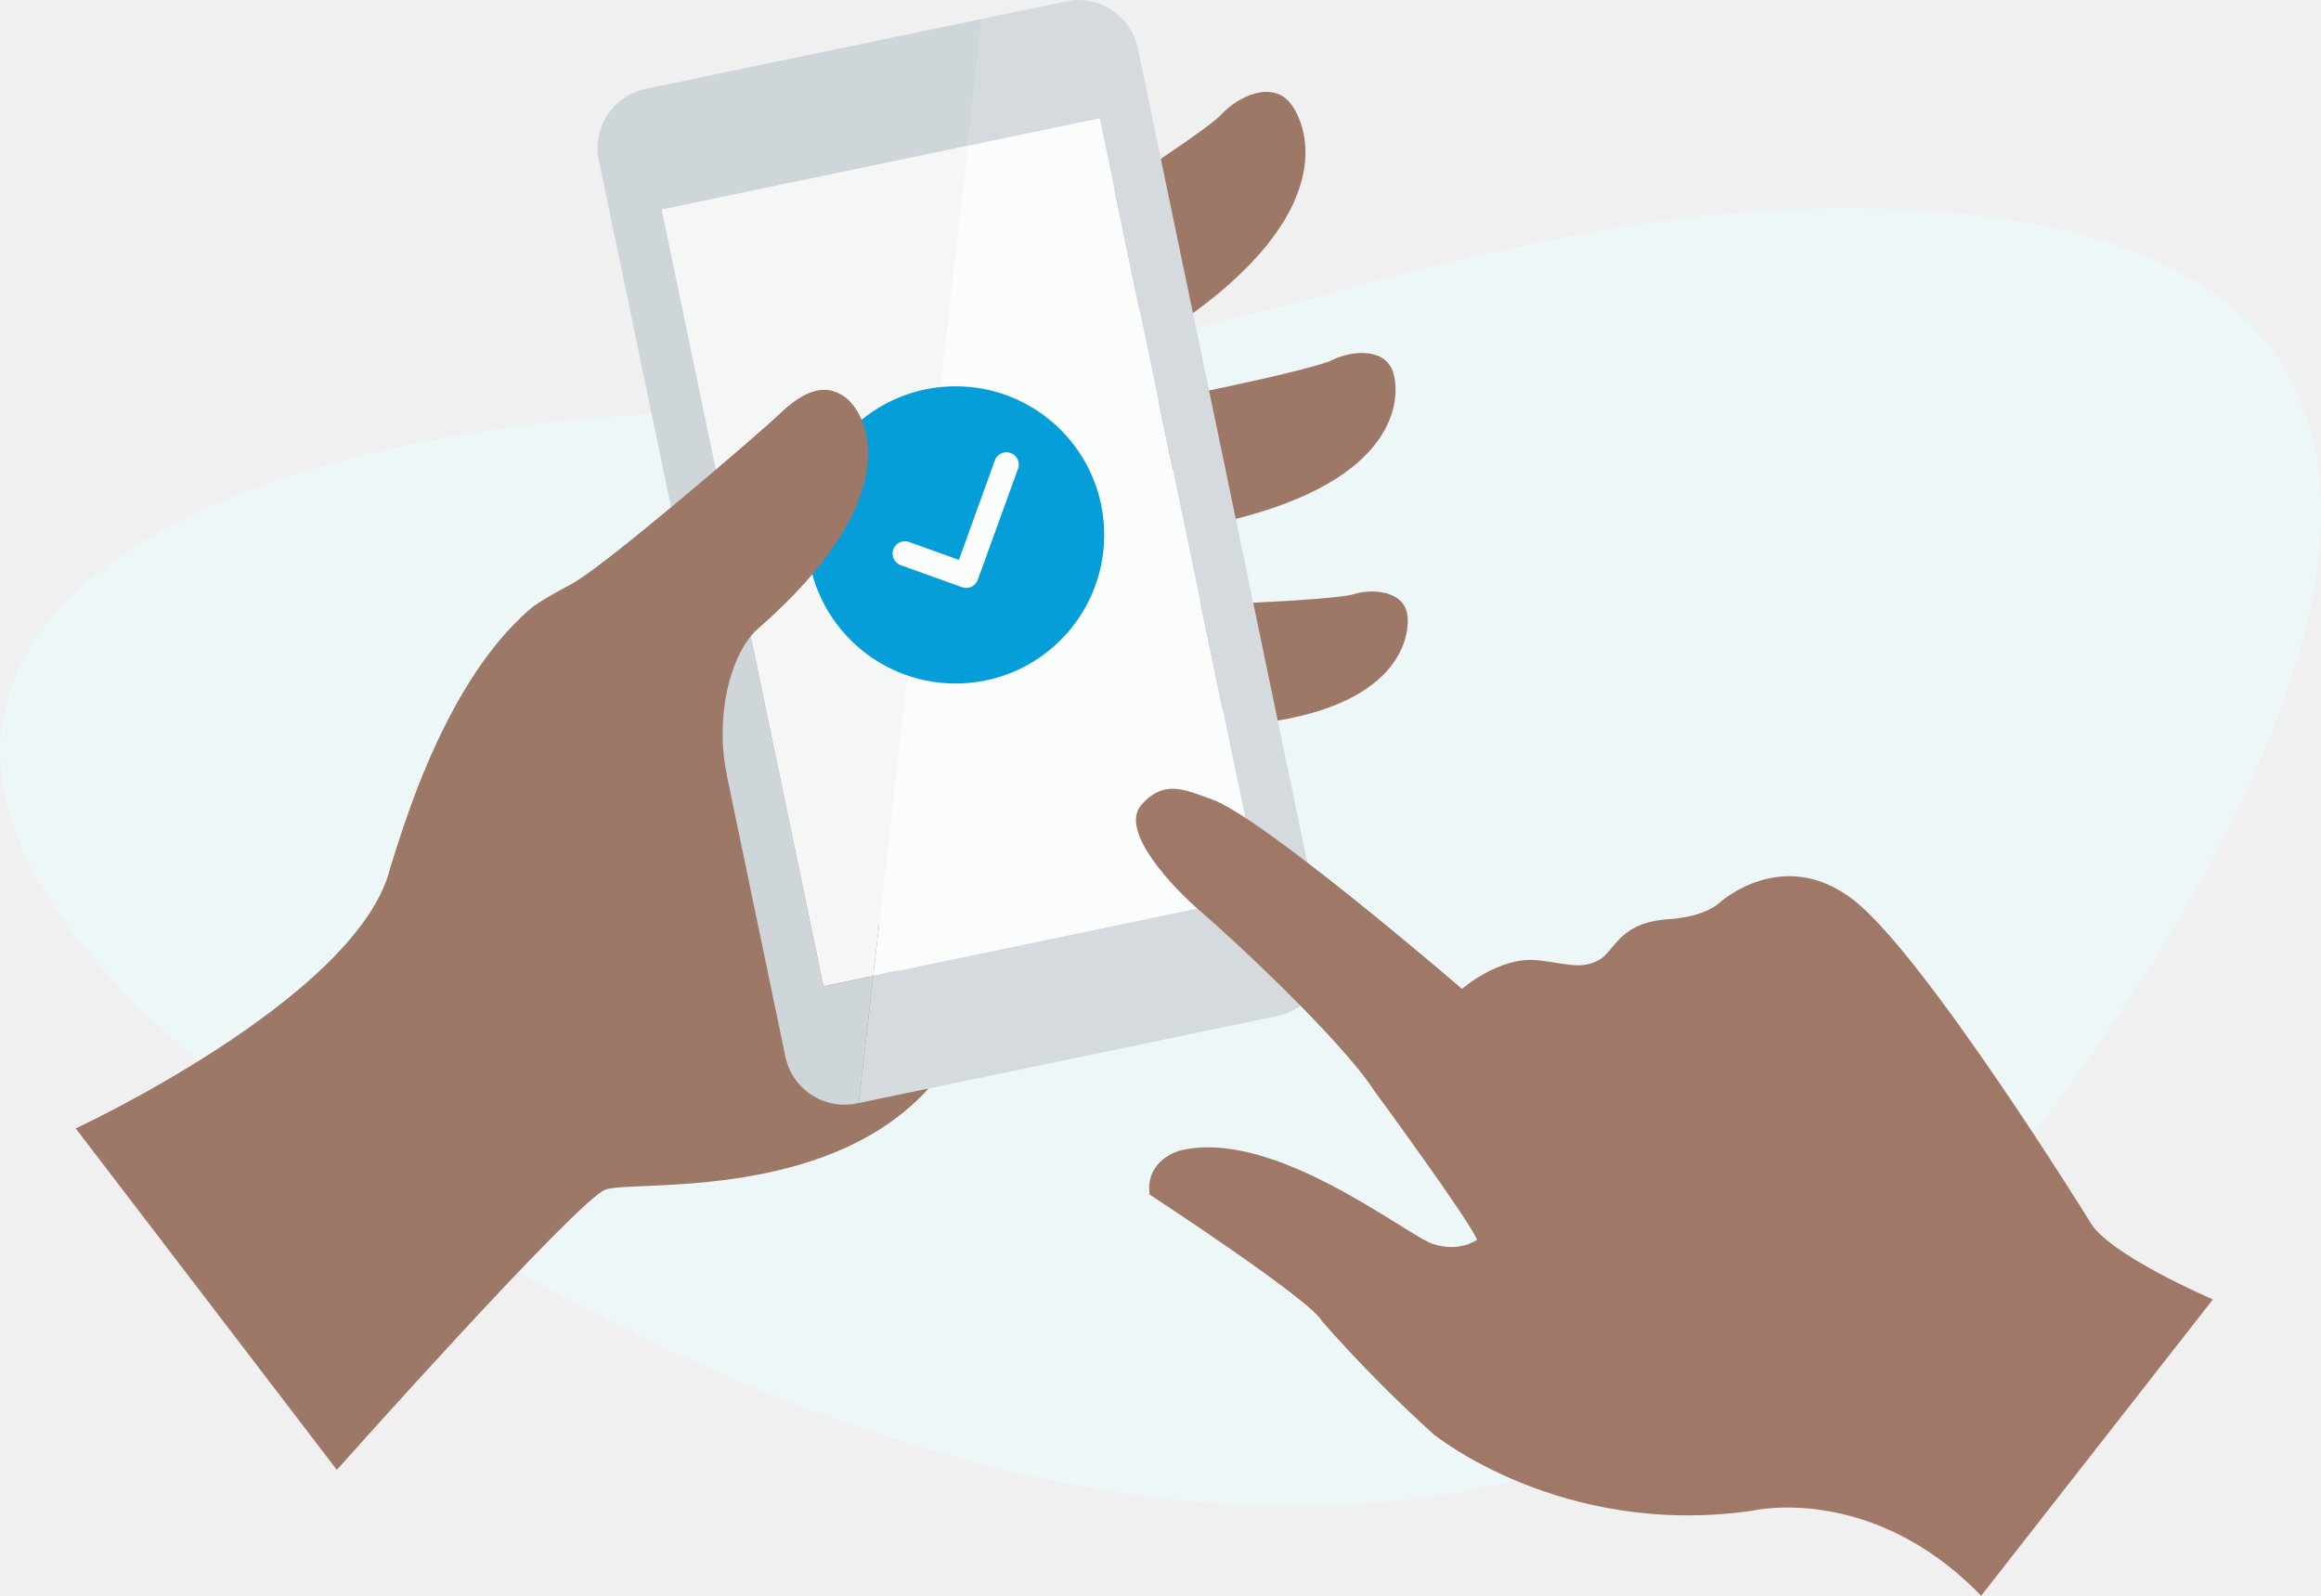
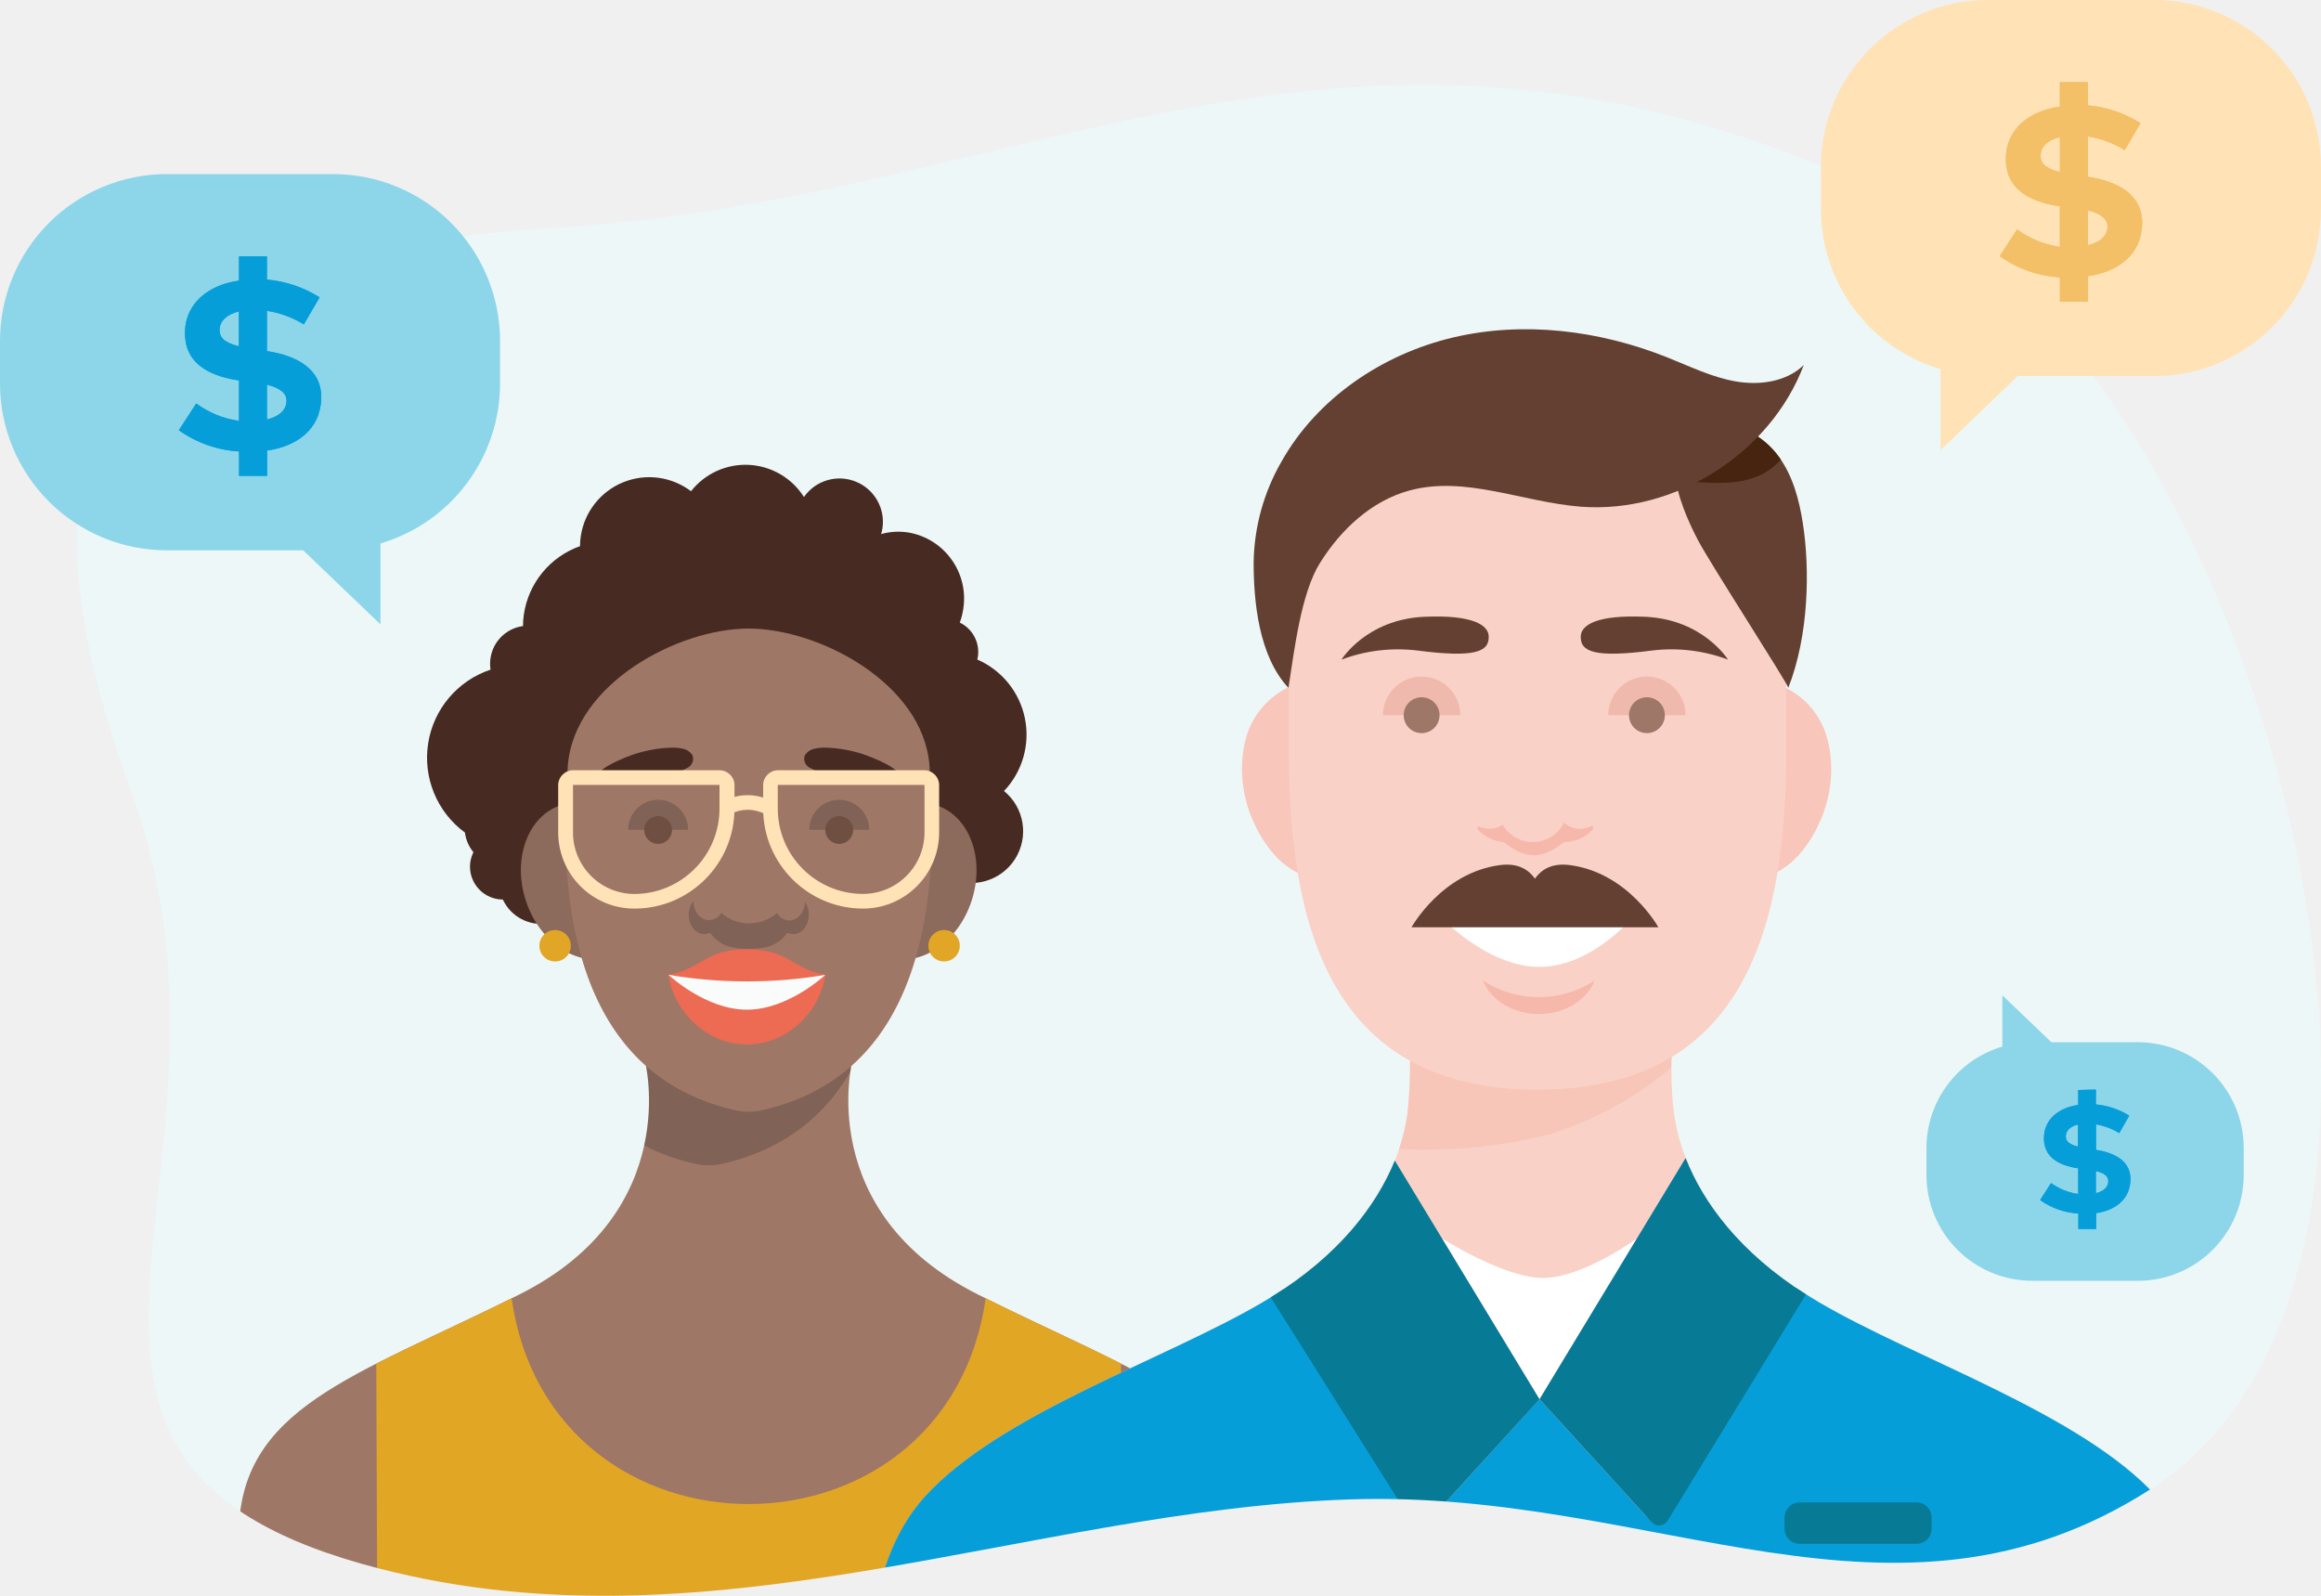
- <svg xmlns="http://www.w3.org/2000/svg" width="400px" height="275px" viewBox="0 0 400 275" version="1.1">
-   <defs />
+ <svg xmlns="http://www.w3.org/2000/svg" xmlns:xlink="http://www.w3.org/1999/xlink" width="400px" height="275px" viewBox="0 0 400 275" version="1.1">
+   <defs>
+     <path d="M49.33,255.49 C107.86,272.04 163.41,246.23 219.77,244.39 C272.46,242.67 313.27,270.99 357.57,242.67 C417.94,204.08 376.57,50.42 313.45,20.19 C220.85,-24.18 166.36,20.09 82.81,25.26 C8.2,29.88 -14.65,55.9 9.51,122.1 C33.26,187.15 -18.51,236.31 49.33,255.49 Z" id="path-1" />
+     <path d="M16,0.18 L16,4.18 C19.227,4.463 22.34,5.512 25.08,7.24 L22.36,11.9 C20.415,10.709 18.253,9.913 16,9.56 L16,16.5 C21.34,17.33 25.47,19.68 25.36,24.64 C25.23,30.01 21.12,32.93 16.03,33.64 L16.03,38 L11.2,38 L11.2,33.8 C7.465,33.578 3.868,32.31 0.82,30.14 L3.82,25.53 C5.988,27.129 8.521,28.161 11.19,28.53 L11.19,21.53 L10.95,21.53 C5.62,20.68 1.77,18.37 1.88,13.2 C1.97,8.28 5.88,5.1 11.19,4.36 L11.19,0.18 L16,0.18 Z M11.17,15.67 L11.17,9.67 C9.17,10.15 7.89,11.24 7.84,12.8 C7.79,14.36 9,15.13 11.17,15.67 Z M16,22.29 L16,28.29 C18,27.81 19.33,26.74 19.38,25.11 C19.4,23.7 18.2,22.85 16,22.29 Z" id="path-3" />
+     <polygon id="path-5" points="0.67 0.93 483.22 0.93 483.22 284.78 0.67 284.78" />
+     <path d="M10.2,0.77 L10.2,3.33 C12.244,3.511 14.215,4.176 15.95,5.27 L14.23,8.27 C13.007,7.513 11.648,7.001 10.23,6.76 L10.23,11.16 C13.61,11.69 16.23,13.16 16.16,16.33 C16.08,19.74 13.47,21.59 10.24,22.06 L10.24,24.79 L7.18,24.79 L7.18,22.13 C4.81,21.987 2.527,21.183 0.59,19.81 L2.48,16.88 C3.861,17.884 5.469,18.53 7.16,18.76 L7.16,14.31 L7.01,14.31 C3.63,13.78 1.18,12.31 1.25,9.03 C1.31,5.91 3.77,3.89 7.16,3.42 L7.16,0.84 L10.2,0.77 Z M7.13,10.6 L7.13,6.79 C5.85,7.09 5.05,7.79 5.02,8.79 C4.99,9.79 5.78,10.25 7.13,10.6 Z M10.2,14.8 L10.2,18.62 C11.47,18.32 12.31,17.62 12.34,16.62 C12.37,15.62 11.59,15.16 10.2,14.8 Z" id="path-7" />
+     <polygon id="path-9" points="0.91 0.74 307.03 0.74 307.03 180.81 0.91 180.81" />
+     <path d="M15.83,0.15 L15.83,4.15 C19.054,4.44 22.163,5.493 24.9,7.22 L22.18,11.88 C20.24,10.68 18.082,9.874 15.83,9.51 L15.83,16.45 C21.16,17.27 25.29,19.62 25.18,24.59 C25.05,29.96 20.94,32.88 15.85,33.59 L15.85,38 L11,38 L11,33.8 C7.265,33.578 3.668,32.31 0.62,30.14 L3.62,25.53 C5.792,27.121 8.324,28.152 10.99,28.53 L10.99,21.53 L10.75,21.53 C5.42,20.68 1.57,18.37 1.68,13.19 C1.77,8.27 5.68,5.1 10.99,4.36 L10.99,0.15 L15.83,0.15 Z M11,15.64 L11,9.64 C9,10.11 7.72,11.2 7.68,12.77 C7.64,14.34 8.86,15.1 11,15.64 Z M15.84,22.26 L15.84,28.26 C17.84,27.78 19.16,26.72 19.21,25.09 C19.22,23.67 18,22.82 15.83,22.26 L15.84,22.26 Z" id="path-11" />
+     <polygon id="path-13" points="0.49 0.89 483.04 0.89 483.04 284.74 0.49 284.74" />
+   </defs>
  <g id="Page-1" stroke="none" stroke-width="1" fill="none" fill-rule="evenodd">
-     <g id="hire">
-       <path d="M321.71,35.94 C251.85,34.83 206.89,66.3 112.71,71.33 C-1.38,77.43 -66.09,139.93 103.96,227.05 C159,255.29 263,291.21 340.44,207.63 C348.86,198.54 481.31,38.47 321.71,35.94 Z" id="Shape" fill="#EDF7F7" fill-rule="nonzero" />
-       <path d="M190.3,70.44 C196.93,69.96 226.2,63.76 229.57,62.06 C232.94,60.36 238.84,59.85 240.14,64.31 C241.44,68.77 240.89,82.7 212,89.66 L190.3,70.44 Z" id="Shape" fill="#9D7867" fill-rule="nonzero" />
-       <path d="M172.6,44.29 C179.37,41.13 207.6,22.9 210.46,19.76 C213.32,16.62 219.31,13.76 222.46,17.89 C225.61,22.02 230.62,36.89 203.04,55.78 L172.6,44.29 Z" id="Shape" fill="#9D7867" fill-rule="nonzero" />
-       <path d="M130.67,108.31 C155.95,86.44 149.3,72.25 145.67,68.47 C142.04,64.69 136.46,68.24 133.97,71.68 C131.48,75.12 105.49,96.42 99.11,100.32 L92.47,106.48 C92.47,106.48 73.47,128.31 67.05,150.34 C60.63,172.37 13.05,194.46 13.05,194.46 L58.05,253.3 C58.05,253.3 99.55,206.71 104.36,205 C109.17,203.29 145.2,207.45 162.17,185 L130.67,108.31 Z" id="Shape" fill="#9D7867" fill-rule="nonzero" />
-       <path d="M196,104.14 C202.14,104.71 229.88,103.46 233.23,102.41 C236.58,101.36 242.05,101.8 242.56,106.08 C243.07,110.36 240.46,123.08 212.92,125.02 L196,104.14 Z" id="Shape" fill="#9D7867" fill-rule="nonzero" />
-       <path d="M217.38,154.26 L189.52,20.4 L166.78,25.13 L169.27,3.24 L183.78,0.24 C189.408,-0.93 194.918,2.683 196.09,8.31 L228.24,162.77 C229.41,168.398 225.797,173.908 220.17,175.08 L148,190.08 L150.49,168.18 L217.38,154.26 Z" id="Shape" fill="#D4DADD" fill-rule="nonzero" />
-       <polygon id="Shape" fill="#FAFDFC" fill-rule="nonzero" points="217.38 154.26 150.49 168.18 166.78 25.14 189.52 20.4" />
-       <path d="M135.35,182.08 L103.2,27.62 C102.03,21.992 105.643,16.482 111.27,15.31 L169.27,3.24 L166.78,25.13 L114.06,36.13 L141.92,170 L150.49,168.21 L148,190.08 L147.66,190.15 C142.032,191.32 136.522,187.707 135.35,182.08 Z" id="Shape" fill="#CFD6D9" fill-rule="nonzero" />
-       <polygon id="Shape" fill="#F5F7F6" fill-rule="nonzero" points="141.92 169.97 114.06 36.11 166.78 25.14 150.49 168.18" />
-       <path d="M381.37,223.93 C381.37,223.93 362.98,216.08 360.08,210.38 C360.08,210.38 331.8,164.76 319.51,155.15 C307.22,145.54 296.29,155.61 296.29,155.61 C296.29,155.61 293.96,157.99 287.54,158.41 C278.96,158.96 278.27,163.96 275.6,165.41 C272.43,167.15 270.09,166.05 265.07,165.49 C258.44,164.74 251.96,170.42 251.96,170.42 C251.96,170.42 217.49,140.69 208.71,137.7 C204.35,136.21 200.71,134.17 196.71,138.7 C192.71,143.23 202.52,153.28 206.63,156.81 C213.13,162.38 231.27,179.41 236.79,187.9 C236.79,187.9 253.47,210.62 254.54,213.65 C254.54,213.65 251.62,215.89 246.97,214.38 C242.32,212.87 219.43,194.23 203.28,198.3 C203.28,198.3 197.35,199.84 198.12,205.85 C198.12,205.85 226.12,224.14 227.85,227.7 C233.858,234.53 240.251,241.011 247,247.11 C247,247.11 268.91,265.11 302,260.34 C302,260.34 322.51,255.44 341.43,275 L381.37,223.93 Z" id="Shape" fill="#9F7867" fill-rule="nonzero" />
-       <circle id="Oval" fill="#069ED9" fill-rule="nonzero" cx="164.69" cy="92.18" r="25.61" />
-       <circle id="Oval" cx="164.69" cy="92.18" r="28.79" />
-       <path d="M125.27,133.64 C123.17,123.58 125.8,112.57 130.67,108.31 C156.32,85.9 149.87,71.61 145.67,68.47 C141.47,65.33 137.24,68.53 133.97,71.68 C130.91,74.63 105.49,96.42 99.11,100.32 C99.11,100.32 93.3,103.32 91.5,104.84 C81.73,113.21 73.5,128.31 67.05,150.34 L125.27,133.64 Z" id="Shape" fill="#9D7867" fill-rule="nonzero" />
-       <path d="M166.52,101.32 C166.278,101.32 166.038,101.279 165.81,101.2 L155.24,97.4 C154.525,97.145 154.001,96.527 153.865,95.781 C153.729,95.034 154.002,94.272 154.58,93.781 C155.159,93.29 155.955,93.145 156.67,93.4 L165.26,96.49 L171.45,79.34 C171.845,78.235 173.06,77.66 174.165,78.055 C175.27,78.45 175.845,79.665 175.45,80.77 L168.5,99.93 C168.2,100.765 167.407,101.322 166.52,101.32 Z" id="Shape" fill="#FAFDFC" fill-rule="nonzero" />
+     <g id="estimates">
+       <path d="M62.33,269.49 C120.86,286.04 176.41,260.23 232.77,258.39 C285.46,256.67 326.27,284.99 370.57,256.67 C430.94,218.08 389.57,64.42 326.45,34.19 C233.85,-10.18 179.36,34.09 95.81,39.26 C21.2,43.88 -1.65,69.9 22.51,136.1 C46.26,201.15 -5.51,250.31 62.33,269.49 Z" id="Shape" fill="#EDF7F7" fill-rule="nonzero" />
+       <g id="Clipped" transform="translate(13, 14)">
+         <mask id="mask-2" fill="white">
+           <use xlink:href="#path-1" />
+         </mask>
+         <g id="Shape" />
+         <g id="Group" mask="url(#mask-2)" fill-rule="nonzero">
+           <g transform="translate(28, 42)">
+             <path d="M0.13,208.73 C0.13,186.53 19.93,181.36 48.44,167.11 C76.95,152.86 70.14,126.74 70.14,126.74 L105.91,126.74 C105.91,126.74 99.1,152.85 127.6,167.11 C156.1,181.37 175.91,186.53 175.91,208.73 L33.33,219.73 L0.13,208.73 Z" id="Shape" fill="#9F7766" />
+             <path d="M132.06,80.29 C135.218,76.948 136.549,72.276 135.627,67.771 C134.706,63.267 131.647,59.493 127.43,57.66 C127.43,57.51 127.5,57.35 127.53,57.18 C127.889,54.746 126.625,52.361 124.41,51.29 C124.683,50.548 124.88,49.781 125,49 C126.022,42.707 121.752,36.777 115.46,35.75 C113.92,35.519 112.349,35.618 110.85,36.04 C110.952,35.713 111.028,35.379 111.08,35.04 C111.594,31.606 109.677,28.269 106.451,26.984 C103.225,25.699 99.538,26.803 97.55,29.65 C95.48,26.376 91.948,24.31 88.079,24.112 C84.21,23.913 80.485,25.605 78.09,28.65 C74.731,26.108 70.28,25.526 66.38,27.118 C62.48,28.711 59.709,32.243 59.09,36.41 C59.003,36.976 58.959,37.548 58.96,38.12 C53.804,39.949 50.079,44.477 49.28,49.89 C49.18,50.552 49.13,51.221 49.13,51.89 C46.248,52.277 43.968,54.523 43.54,57.4 C43.435,58.063 43.435,58.737 43.54,59.4 C37.865,61.29 33.717,66.188 32.789,72.098 C31.861,78.007 34.307,83.941 39.13,87.48 C39.283,88.723 39.79,89.896 40.59,90.86 C40.298,91.45 40.108,92.086 40.03,92.74 C39.724,95.623 41.637,98.273 44.47,98.89 C44.861,98.977 45.26,99.021 45.66,99.02 C47.028,101.956 50.174,103.633 53.375,103.132 C56.576,102.63 59.058,100.072 59.463,96.857 C59.867,93.643 58.096,90.549 55.12,89.27 C59.272,87.455 62.459,83.964 63.891,79.665 C65.323,75.366 64.864,70.662 62.63,66.72 C66.349,67.049 70.055,65.956 73,63.66 C75.452,67.004 79.139,69.229 83.24,69.84 C88.575,70.6 93.927,68.574 97.42,64.47 C97.81,64.59 98.2,64.69 98.6,64.78 C99.677,68.471 102.798,71.202 106.6,71.78 C106.97,71.78 107.34,71.86 107.7,71.88 C108.237,77.729 112.338,82.635 118,84.2 C116.449,88.479 118.365,93.24 122.448,95.252 C126.531,97.265 131.473,95.884 133.923,92.048 C136.372,88.211 135.544,83.147 132,80.29 L132.06,80.29 Z" id="Shape" fill="#472B22" />
+             <ellipse id="Oval" fill="#9F7766" transform="translate(59.93283, 95.82723) rotate(-17.95) translate(-59.93283, -95.82723) " cx="59.933" cy="95.827" rx="10.85" ry="13.75" />
+             <ellipse id="Oval" fill="#E0E3E7" style="mix-blend-mode: multiply;" transform="translate(59.93283, 95.82723) rotate(-17.95) translate(-59.93283, -95.82723) " cx="59.933" cy="95.827" rx="10.85" ry="13.75" />
+             <ellipse id="Oval" fill="#9F7766" transform="translate(116.1348, 95.85254) rotate(-72.05) translate(-116.1348, -95.85254) " cx="116.135" cy="95.853" rx="13.75" ry="10.85" />
+             <path d="M70,141.4 C72.781,142.82 75.731,143.878 78.78,144.55 C80.341,144.9 81.959,144.9 83.52,144.55 C92.29,142.55 100.16,137.84 105.52,128.76 C105.71,127.48 105.9,126.76 105.9,126.76 L70.14,126.76 C71.136,131.594 71.088,136.586 70,141.4 Z" id="Shape" fill="#CFD2D6" style="mix-blend-mode: multiply;" />
+             <ellipse id="Oval" fill="#E0E3E7" style="mix-blend-mode: multiply;" transform="translate(116.1348, 95.85254) rotate(-72.05) translate(-116.1348, -95.85254) " cx="116.135" cy="95.853" rx="13.75" ry="10.85" />
+             <path d="M85.65,135.31 C87.21,135.67 88.83,135.67 90.39,135.31 C108.18,131.31 122.27,116 119.18,75.91 C118.1,61.79 100.18,52.32 88.02,52.32 C75.86,52.32 58,61.79 56.86,75.91 C53.77,116 67.87,131.29 85.65,135.31 Z" id="Shape" fill="#9F7766" />
+             <path d="M24,217.36 L55.14,221.82 L103.63,218.82 L152.2,208.74 L152.2,179 C145.49,175.57 137.6,172.07 128.87,167.75 C122.14,215.01 53.87,215.01 47.18,167.75 C38.45,172.07 30.56,175.57 23.85,179 L24,217.36 Z" id="Shape" fill="#E2A625" />
+             <path d="M67.25,87 C67.25,84.145 69.565,81.83 72.42,81.83 C75.275,81.83 77.59,84.145 77.59,87 M98.46,87 C98.46,84.145 100.775,81.83 103.63,81.83 C106.485,81.83 108.8,84.145 108.8,87" id="Shape" fill="#CFD2D6" style="mix-blend-mode: multiply;" />
+             <path d="M74.49,72.85 C75.228,72.804 75.969,72.865 76.69,73.03 C77.367,73.168 77.962,73.571 78.34,74.15 C78.655,74.979 78.292,75.912 77.5,76.31 C76.628,76.819 75.668,77.158 74.67,77.31 C72.56,77.73 70.41,78.05 68.24,78.31 C67,78.43 63.49,79.15 62.43,78.47 C60.11,76.96 67.43,74.21 68.58,73.88 C70.497,73.281 72.484,72.935 74.49,72.85 Z" id="Shape" fill="#472B22" />
+             <circle id="Oval" fill="#6E4F41" cx="103.63" cy="87.03" r="2.4" />
+             <path d="M101.56,72.85 C100.822,72.805 100.081,72.865 99.36,73.03 C98.683,73.168 98.088,73.571 97.71,74.15 C97.392,74.981 97.76,75.919 98.56,76.31 C99.428,76.82 100.385,77.159 101.38,77.31 C103.49,77.73 105.64,78.05 107.81,78.31 C109.05,78.43 112.56,79.15 113.62,78.47 C115.95,76.96 108.62,74.21 107.47,73.88 C105.553,73.28 103.567,72.934 101.56,72.85 Z" id="Shape" fill="#472B22" />
+             <path d="M87.72,124 C94.89,124 100.42,118.07 101.23,112 C95.4,110.92 94.89,107.58 87.72,107.58 C80.55,107.58 80,110.91 74.21,112 C75,118 80.55,124 87.72,124 Z" id="Shape" fill="#ED6A53" />
+             <path d="M87.72,118 C94.89,118 101.23,112 101.23,112 C92.293,113.504 83.167,113.504 74.23,112 C74.23,112 80.55,118 87.72,118 Z" id="Shape" fill="#FAFBFB" />
+             <path d="M68.32,100.58 C61.08,100.574 55.211,94.71 55.2,87.47 L55.2,79.31 C55.205,77.893 56.353,76.745 57.77,76.74 L83,76.74 C84.421,76.74 85.574,77.889 85.58,79.31 L85.58,83.37 C85.563,92.887 77.837,100.591 68.32,100.58 Z M57.75,79.26 C57.741,79.275 57.741,79.295 57.75,79.31 L57.75,87.47 C57.761,93.318 62.502,98.054 68.35,98.06 C76.443,98.027 82.989,91.463 83,83.37 L83,79.31 L82.95,79.26 L57.75,79.26 Z M107.73,100.58 C98.228,100.563 90.531,92.862 90.52,83.36 L90.52,79.31 C90.52,77.891 91.671,76.74 93.09,76.74 L118.28,76.74 C119.699,76.74 120.85,77.891 120.85,79.31 L120.85,87.46 C120.844,94.704 114.974,100.574 107.73,100.58 Z M93.09,79.26 L93.04,79.31 L93.04,83.36 C93.051,91.468 99.622,98.039 107.73,98.05 C113.578,98.044 118.319,93.308 118.33,87.46 L118.33,79.31 C118.33,79.282 118.308,79.26 118.28,79.26 L93.09,79.26 Z" id="Shape" fill="#FFE3B6" />
+             <path d="M90.85,84.3 C88.974,83.303 86.726,83.303 84.85,84.3 L83.67,82.07 C86.279,80.69 89.401,80.69 92.01,82.07 L90.85,84.3 Z" id="Shape" fill="#FFE3B6" />
+             <circle id="Oval" fill="#6E4F41" cx="72.42" cy="87.03" r="2.4" />
+             <path d="M97.73,99.42 C97.67,101.2 96.49,102.62 95.04,102.62 C94.153,102.593 93.345,102.104 92.91,101.33 C90.153,103.723 86.057,103.723 83.3,101.33 C82.857,102.074 82.066,102.542 81.2,102.57 C79.72,102.57 78.51,101.1 78.5,99.27 C77.965,99.947 77.679,100.787 77.69,101.65 C77.69,103.49 78.89,104.98 80.38,104.98 C80.728,104.973 81.07,104.888 81.38,104.73 C82.97,107.07 85.38,107.52 88.03,107.52 C90.68,107.52 93.09,107.07 94.69,104.73 C95,104.888 95.342,104.973 95.69,104.98 C97.18,104.98 98.39,103.49 98.39,101.65 C98.408,100.856 98.177,100.076 97.73,99.42 Z" id="Shape" fill="#CFD2D6" style="mix-blend-mode: multiply;" />
+             <circle id="Oval" fill="#E1A625" cx="121.7" cy="106.98" r="2.71" />
+             <circle id="Oval" fill="#E1A625" cx="54.67" cy="106.98" r="2.71" />
+             <polygon id="Shape" fill="#568CC9" points="85.61 90.74 85.61 90.88 85.61 90.61 85.61 90.74" />
+             <path d="M339.67,224 C338.78,216.52 336.23,208 330.67,201.9 C317.67,187.61 289.57,178.42 272.51,168.44 C255.29,158.37 248.79,145.37 247.51,135.95 C246.23,126.53 248.01,115.15 248.01,115.15 L224.55,127.44 L201.1,115.15 C201.1,115.15 202.89,126.53 201.59,135.95 C200.29,145.37 193.8,158.37 176.59,168.44 C159.38,178.51 131.42,187.61 118.43,201.9 C112.86,208.03 110.3,216.52 109.43,224 L339.67,224 Z" id="Shape" fill="#F9D1C6" />
+             <path d="M339.67,224 C338.78,216.52 336.23,208 330.67,201.9 C317.67,187.61 289.57,178.42 272.51,168.44 C271.153,167.641 269.819,166.804 268.51,165.93 L247.04,204.67 C246.609,205.438 245.837,205.954 244.963,206.056 C244.088,206.159 243.217,205.837 242.62,205.19 L224.31,185.12 L206,205.21 C205.403,205.857 204.532,206.179 203.657,206.076 C202.783,205.974 202.011,205.458 201.58,204.69 L180.23,166.15 C179.05,166.93 177.83,167.7 176.54,168.46 C159.47,178.46 131.37,187.63 118.38,201.92 C112.81,208.05 110.25,216.54 109.38,224.02 L339.67,224 Z" id="Shape" fill="#069ED9" />
+             <path d="M200.12,142 C208.914,142.469 217.729,141.595 226.26,139.41 C233.857,137.01 240.906,133.132 247,128 C247.032,124.477 247.252,120.959 247.66,117.46 L224.51,129.59 L201.36,117.46 C202.149,123.605 202.213,129.821 201.55,135.98 C201.262,138.027 200.783,140.042 200.12,142 Z" id="Shape" fill="#F8C5B9" />
+             <path d="M274,71.64 C272.698,66.171 268.193,62.05 262.63,61.24 L257.12,97 C257.12,97 263.62,96 267.52,92.78 C271.42,89.56 276.29,81.06 274,71.64 Z M173.62,71.64 C171.35,81.06 176.22,89.51 180.12,92.76 C184.02,96.01 190.52,96.98 190.52,96.98 L185,61.24 C179.434,62.046 174.923,66.168 173.62,71.64 Z" id="Shape" fill="#F8C6BA" />
+             <path d="M266.88,59.62 C266.522,36.185 247.423,17.375 223.985,17.375 C200.547,17.375 181.448,36.185 181.09,59.62 L181.09,72.79 C181.09,103.2 187.92,131.79 223.98,131.79 C260.04,131.79 266.88,103.25 266.88,72.79 L266.88,59.62 Z" id="Shape" fill="#F9D1C6" />
+             <path d="M267.19,62.54 C270.77,53.44 270.91,42.05 269.72,34.3 C269.09,30.19 268,26.03 265.54,22.68 C263.08,19.33 259,16.9 254.9,17.32 C243.18,18.5 248.39,30.89 251.63,37.09 C253.77,41.18 267.3,62.07 267.19,62.54 Z" id="Shape" fill="#634031" />
+             <path d="M242.83,60.59 C239.152,60.59 236.17,63.572 236.17,67.25 L249.49,67.25 C249.49,63.572 246.508,60.59 242.83,60.59 Z M204,60.59 C200.322,60.59 197.34,63.572 197.34,67.25 L210.66,67.25 C210.66,63.572 207.678,60.59 204,60.59 Z" id="Shape" fill="#CA5C49" opacity="0.2" />
+             <path d="M206.44,101.2 C212.472,101.991 218.546,102.425 224.63,102.5 C230.178,102.472 235.716,102.038 241.2,101.2 C241.2,101.2 233.73,110.63 224.31,110.63 C214.89,110.63 206.44,101.2 206.44,101.2 Z" id="Shape" fill="#FFFFFF" />
+             <path d="M224.2,115.82 C220.773,115.852 217.415,114.856 214.56,112.96 C215.9,116.32 219.71,118.75 224.2,118.75 C228.69,118.75 232.5,116.32 233.84,112.96 C230.985,114.856 227.627,115.852 224.2,115.82 Z" id="Shape" fill="#F6B8AB" />
+             <path d="M207.52,157.41 L224.32,185.14 L241.12,157.41 C241.12,157.41 231.78,164.23 224.96,164.23 C218.14,164.23 207.52,157.41 207.52,157.41 Z" id="Shape" fill="#FFFFFF" />
+             <circle id="Oval" fill="#9E7768" cx="242.83" cy="67.25" r="3.09" />
+             <circle id="Oval" fill="#9E7768" cx="204" cy="67.25" r="3.09" />
+             <path d="M265.91,23.21 C265.79,23.03 265.67,22.85 265.54,22.68 C263.09,19.32 259.04,16.9 254.9,17.32 C244.96,18.32 245.14,20.32 248.03,26.8 C255.5,27.45 261.61,28 265.91,23.21 Z" id="Shape" fill="#47240F" />
+             <path d="M186.49,41 C190.08,35.25 195.39,30.28 201.93,28.52 C211.56,25.92 221.53,30.57 231.48,31.32 C247.69,32.55 264.1,22.11 269.86,6.91 C266.86,9.82 262.21,10.45 258.08,9.72 C253.95,8.99 250.14,7.1 246.24,5.55 C234.61,0.93 221.6,-0.71 209.42,2.16 C197.24,5.03 186,12.62 179.86,23.53 C176.804,28.82 175.149,34.802 175.05,40.91 C175.05,47.59 175.9,57.02 181.05,62.54 C182.07,56 183.21,46.24 186.49,41 Z M256.8,57.67 C256.8,57.67 252.52,50.73 242.51,50.29 C234.14,49.92 231.51,51.74 231.43,53.62 C231.3,56.36 233.86,57.38 243.75,56.1 C248.163,55.568 252.639,56.106 256.8,57.67 Z" id="Shape" fill="#634031" />
+             <rect id="Rectangle-path" fill="#077A96" x="266.55" y="202.9" width="25.34" height="7.15" rx="2.61" />
+             <path d="M231.29,86.83 C230.274,86.834 229.294,86.452 228.55,85.76 C227.574,87.744 225.586,89.031 223.376,89.109 C221.166,89.186 219.092,88.041 217.98,86.13 C216.821,86.912 215.342,87.048 214.06,86.49 C213.922,86.413 213.749,86.451 213.657,86.579 C213.564,86.707 213.583,86.884 213.7,86.99 C214.872,88.208 216.446,88.962 218.13,89.11 C219.43,90.11 221.13,91.38 223.34,91.38 C225.55,91.38 227.28,90.06 228.53,89.11 C230.444,89.139 232.273,88.323 233.53,86.88 C233.631,86.76 233.63,86.585 233.528,86.466 C233.427,86.347 233.254,86.319 233.12,86.4 C232.554,86.689 231.926,86.836 231.29,86.83 Z" id="Shape" fill="#F6B8AB" />
+             <path d="M246.4,206.07 L270.24,167.07 C258.76,159.78 252.49,151.19 249.5,143.56 L224.32,185.13 L243.65,206.32 C244.017,206.718 244.548,206.922 245.087,206.873 C245.626,206.824 246.111,206.527 246.4,206.07 Z M178,167.58 L202.24,206.11 C202.526,206.565 203.009,206.861 203.545,206.908 C204.081,206.955 204.609,206.749 204.97,206.35 L224.32,185.14 L199.38,144 C196.26,151.67 189.79,160.32 178,167.58 Z" id="Shape" fill="#077A96" />
+             <path d="M229.53,93.08 C226.27,92.66 224.53,94 223.53,95.42 C222.53,94 220.77,92.66 217.53,93.08 C207.46,94.38 202.26,103.8 202.26,103.8 L244.8,103.8 C244.8,103.8 239.6,94.38 229.53,93.08 Z M190.19,57.67 C190.19,57.67 194.47,50.73 204.48,50.29 C212.85,49.92 215.48,51.74 215.56,53.62 C215.69,56.36 213.13,57.38 203.24,56.1 C198.827,55.568 194.351,56.106 190.19,57.67 Z" id="Shape" fill="#634031" />
+           </g>
+         </g>
+       </g>
+       <path d="M57.42,30 L28.76,30 C21.127,30 13.807,33.034 8.413,38.434 C3.019,43.834 -0.008,51.157 -1.77635684e-15,58.79 L-1.77635684e-15,66.09 C-4.61350914e-07,73.717 3.03,81.031 8.424,86.423 C13.818,91.815 21.133,94.843 28.76,94.84 L52.25,94.84 L65.57,107.6 L65.57,93.65 C77.789,90.046 86.177,78.829 86.18,66.09 L86.18,58.79 C86.188,51.157 83.161,43.834 77.767,38.434 C72.373,33.034 65.053,30 57.42,30 Z" id="Shape" fill="#8DD6E9" fill-rule="nonzero" />
+       <path d="M46,44.18 L46,48.18 C49.227,48.463 52.34,49.512 55.08,51.24 L52.36,55.9 C50.415,54.709 48.253,53.913 46,53.56 L46,60.5 C51.34,61.33 55.47,63.68 55.36,68.64 C55.23,74.01 51.12,76.93 46.03,77.64 L46.03,82 L41.2,82 L41.2,77.8 C37.465,77.578 33.868,76.31 30.82,74.14 L33.82,69.53 C35.988,71.129 38.521,72.161 41.19,72.53 L41.19,65.53 L40.95,65.53 C35.62,64.68 31.77,62.37 31.88,57.2 C31.97,52.28 35.88,49.1 41.19,48.36 L41.19,44.18 L46,44.18 Z M41.17,59.67 L41.17,53.67 C39.17,54.15 37.89,55.24 37.84,56.8 C37.79,58.36 39,59.13 41.17,59.67 Z M46,66.29 L46,72.29 C48,71.81 49.33,70.74 49.38,69.11 C49.4,67.7 48.2,66.85 46,66.29 Z" id="Shape" fill="#069ED9" />
+       <g id="Clipped" transform="translate(30, 44)">
+         <mask id="mask-4" fill="white">
+           <use xlink:href="#path-3" />
+         </mask>
+         <g id="Shape" />
+         <g id="Group" mask="url(#mask-4)">
+           <g transform="translate(-272, -160)">
+             <polygon id="Shape" fill="#069ED9" fill-rule="nonzero" points="0.67 0.93 483.22 0.93 483.22 284.78 0.67 284.78" />
+             <g id="Clipped" stroke-width="1" fill="none" fill-rule="evenodd">
+               <mask id="mask-6" fill="white">
+                 <use xlink:href="#path-5" />
+               </mask>
+               <g id="Shape" />
+               <polygon id="Shape" fill="#069ED9" fill-rule="nonzero" mask="url(#mask-6)" points="265.72 153.08 304.46 153.08 304.46 205.07 265.72 205.07" />
+             </g>
+           </g>
+         </g>
+       </g>
+       <path d="M350.25,220.72 L368.44,220.72 C378.514,220.72 386.68,212.554 386.68,202.48 L386.68,197.85 C386.68,187.776 378.514,179.61 368.44,179.61 L353.54,179.61 L345.08,171.52 L345.08,180.36 C337.328,182.65 332.005,189.767 332,197.85 L332,202.48 C332,207.319 333.923,211.96 337.346,215.381 C340.769,218.802 345.411,220.723 350.25,220.72 Z" id="Shape" fill="#8DD6E9" fill-rule="nonzero" />
+       <path d="M361.2,187.77 L361.2,190.33 C363.244,190.511 365.215,191.176 366.95,192.27 L365.23,195.27 C364.007,194.513 362.648,194.001 361.23,193.76 L361.23,198.16 C364.61,198.69 367.23,200.16 367.16,203.33 C367.08,206.74 364.47,208.59 361.24,209.06 L361.24,211.79 L358.18,211.79 L358.18,209.13 C355.81,208.987 353.527,208.183 351.59,206.81 L353.48,203.88 C354.861,204.884 356.469,205.53 358.16,205.76 L358.16,201.31 L358.01,201.31 C354.63,200.78 352.18,199.31 352.25,196.03 C352.31,192.91 354.77,190.89 358.16,190.42 L358.16,187.84 L361.2,187.77 Z M358.13,197.6 L358.13,193.79 C356.85,194.09 356.05,194.79 356.02,195.79 C355.99,196.79 356.78,197.25 358.13,197.6 Z M361.2,201.8 L361.2,205.62 C362.47,205.32 363.31,204.62 363.34,203.62 C363.37,202.62 362.59,202.16 361.2,201.8 Z" id="Shape" fill="#069ED9" />
+       <g id="Clipped" transform="translate(351, 187)">
+         <mask id="mask-8" fill="white">
+           <use xlink:href="#path-7" />
+         </mask>
+         <g id="Shape" />
+         <g id="Group" mask="url(#mask-8)">
+           <g transform="translate(-173, -101)">
+             <polygon id="Shape" fill="#069ED9" fill-rule="nonzero" points="0.91 0.74 307.03 0.74 307.03 180.81 0.91 180.81" />
+             <g id="Clipped" stroke-width="1" fill="none" fill-rule="evenodd">
+               <mask id="mask-10" fill="white">
+                 <use xlink:href="#path-9" />
+               </mask>
+               <g id="Shape" />
+               <polygon id="Shape" fill="#069ED9" fill-rule="nonzero" mask="url(#mask-10)" points="169.06 97.27 193.64 97.27 193.64 130.25 169.06 130.25" />
+             </g>
+           </g>
+         </g>
+       </g>
+       <path d="M342.58,2.10910272e-15 L371.24,2.10910272e-15 C378.868,-0.003 386.185,3.027 391.579,8.421 C396.973,13.815 400.003,21.132 400,28.76 L400,36.05 C400.003,43.678 396.973,50.995 391.579,56.389 C386.185,61.783 378.868,64.813 371.24,64.81 L347.75,64.81 L334.43,77.56 L334.43,63.62 C322.21,60.012 313.822,48.792 313.82,36.05 L313.82,28.76 C313.82,12.876 326.696,1.13650603e-15 342.58,2.10910272e-15 Z" id="Shape" fill="#FFE3B6" fill-rule="nonzero" />
+       <path d="M359.83,14.15 L359.83,18.15 C363.054,18.44 366.163,19.493 368.9,21.22 L366.18,25.88 C364.24,24.68 362.082,23.874 359.83,23.51 L359.83,30.45 C365.16,31.27 369.29,33.62 369.18,38.59 C369.05,43.96 364.94,46.88 359.85,47.59 L359.85,52 L355,52 L355,47.8 C351.265,47.578 347.668,46.31 344.62,44.14 L347.62,39.53 C349.792,41.121 352.324,42.152 354.99,42.53 L354.99,35.53 L354.75,35.53 C349.42,34.68 345.57,32.37 345.68,27.19 C345.77,22.27 349.68,19.1 354.99,18.36 L354.99,14.15 L359.83,14.15 Z M355,29.64 L355,23.64 C353,24.11 351.72,25.2 351.68,26.77 C351.64,28.34 352.86,29.1 355,29.64 Z M359.84,36.26 L359.84,42.26 C361.84,41.78 363.16,40.72 363.21,39.09 C363.22,37.67 362,36.82 359.83,36.26 L359.84,36.26 Z" id="Shape" fill="#F3C067" />
+       <g id="Clipped" transform="translate(344, 14)">
+         <mask id="mask-12" fill="white">
+           <use xlink:href="#path-11" />
+         </mask>
+         <g id="Shape" />
+         <g id="Group" mask="url(#mask-12)">
+           <g transform="translate(-272, -160)">
+             <polygon id="Shape" fill="#F3C067" fill-rule="nonzero" points="0.49 0.89 483.04 0.89 483.04 284.74 0.49 284.74" />
+             <g id="Clipped" stroke-width="1" fill="none" fill-rule="evenodd">
+               <mask id="mask-14" fill="white">
+                 <use xlink:href="#path-13" />
+               </mask>
+               <g id="Shape" />
+               <polygon id="Shape" fill="#F3C067" fill-rule="nonzero" mask="url(#mask-14)" points="265.54 153.05 304.28 153.05 304.28 205.04 265.54 205.04" />
+             </g>
+           </g>
+         </g>
+       </g>
    </g>
  </g>
</svg>
